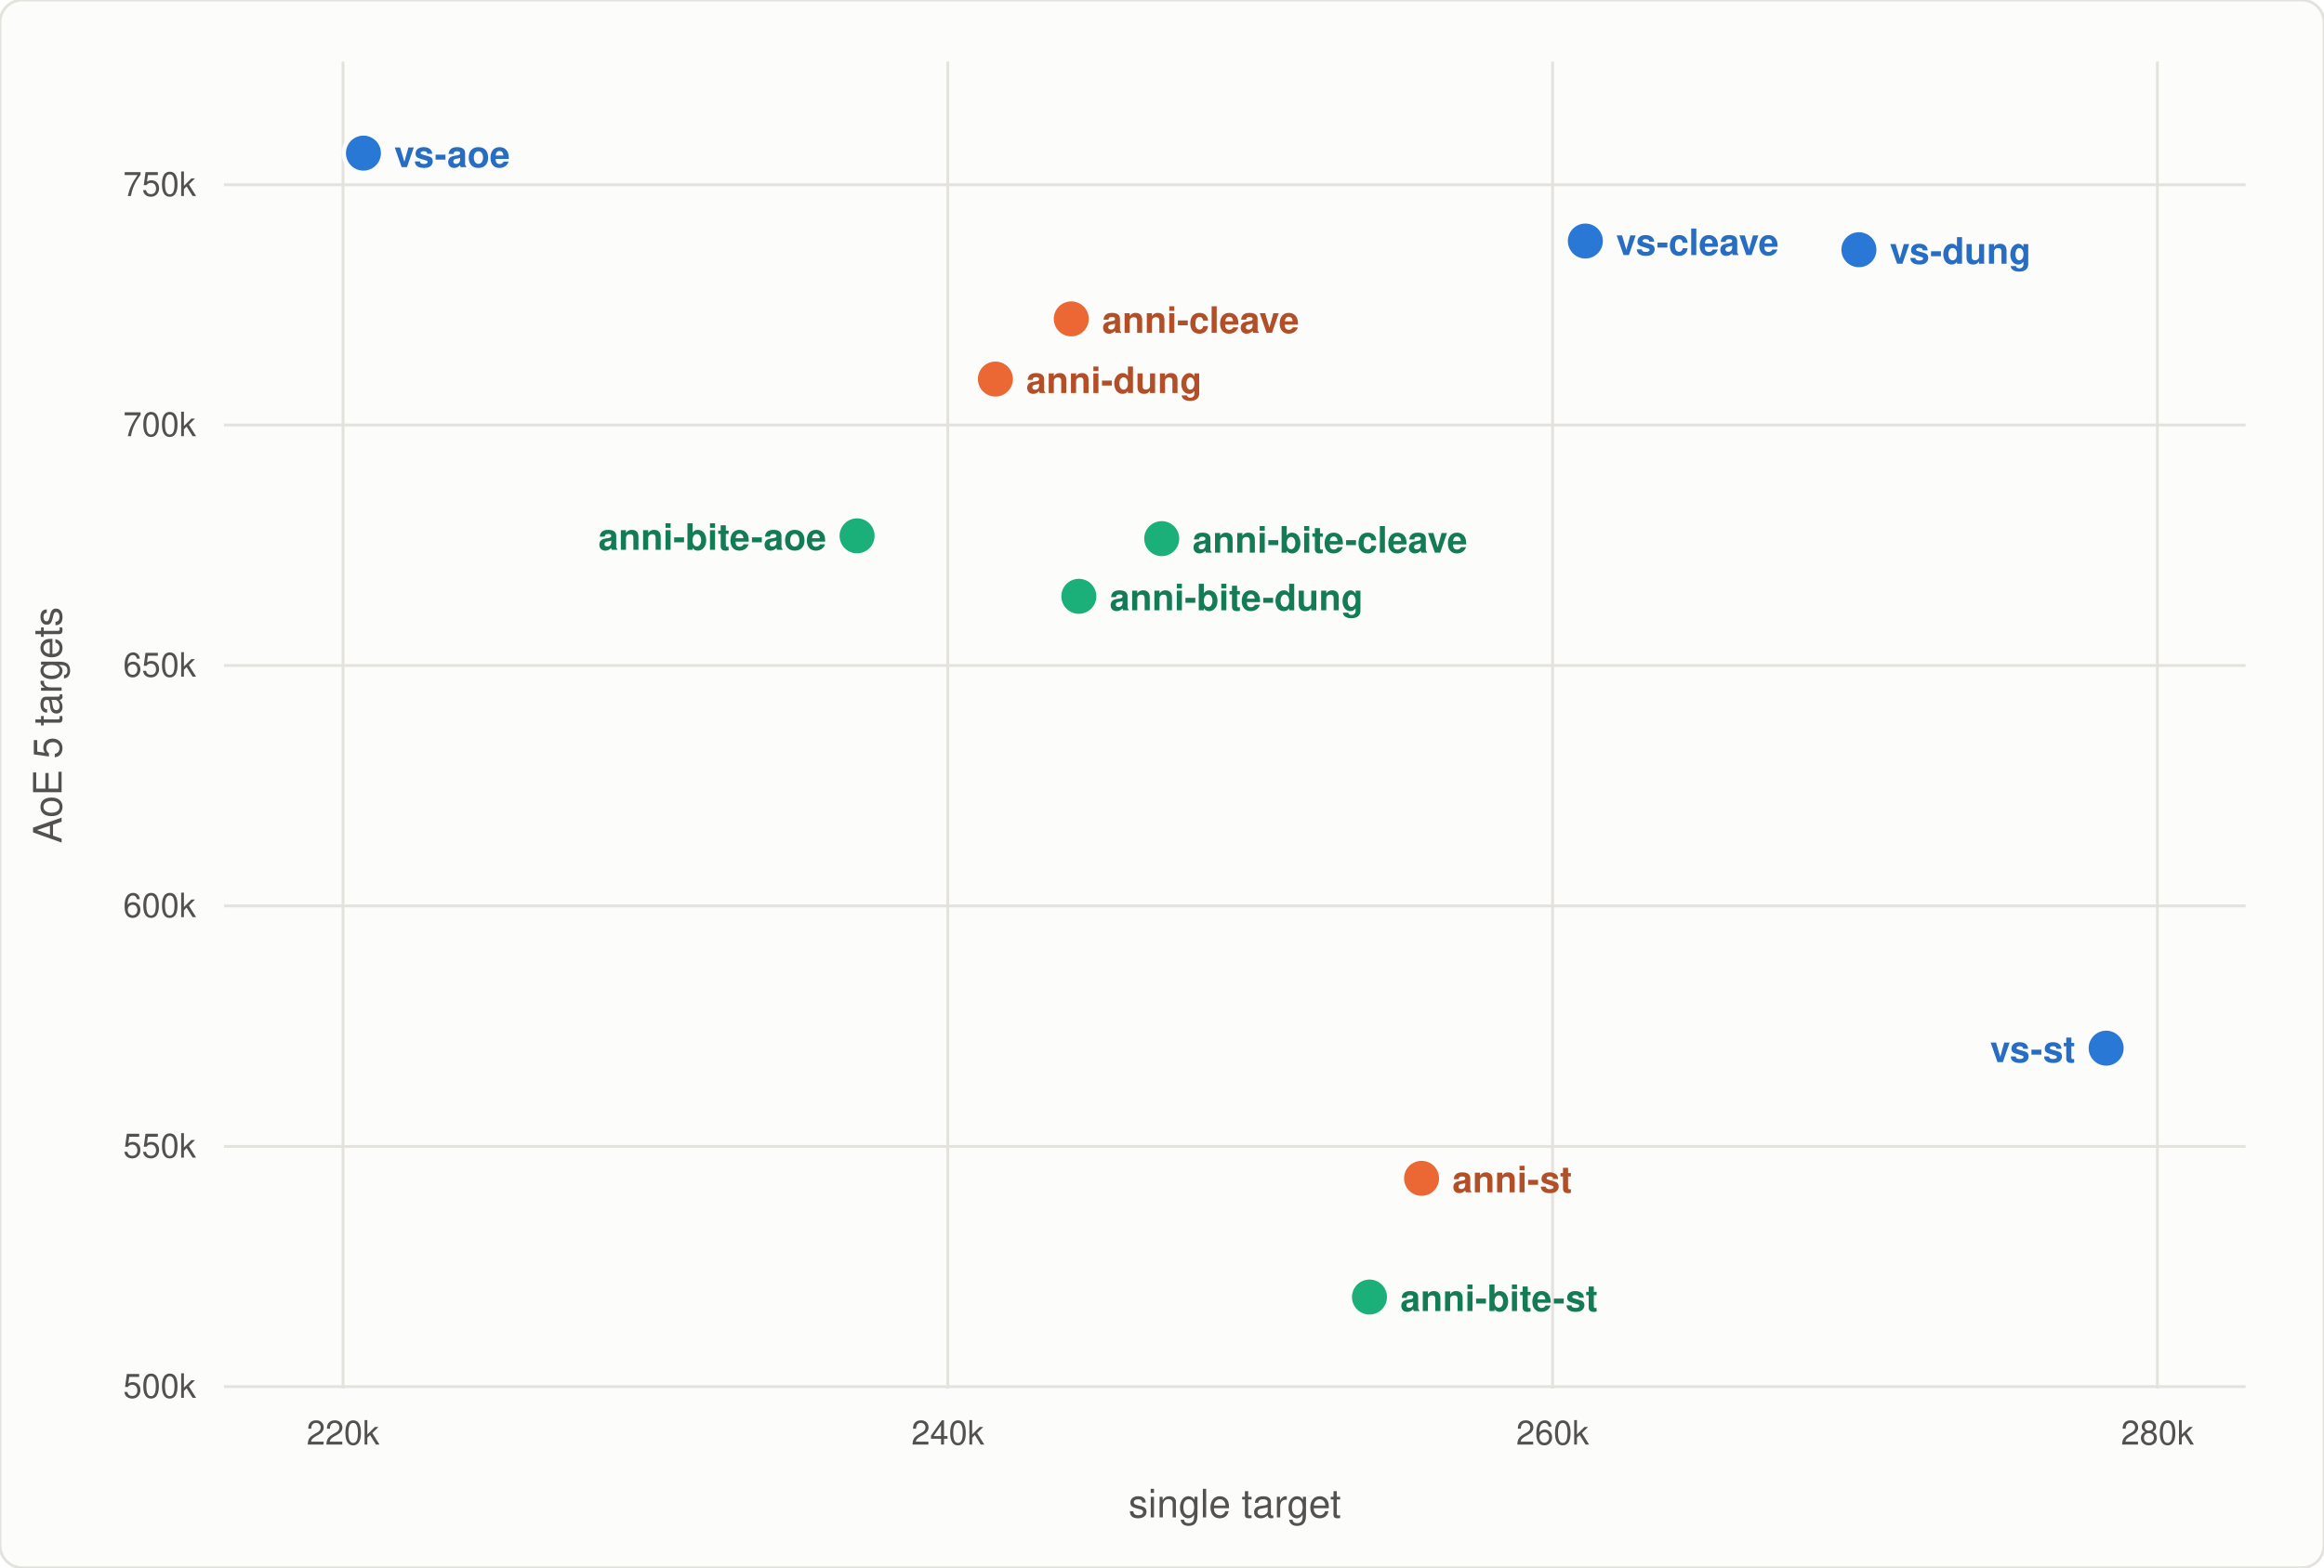
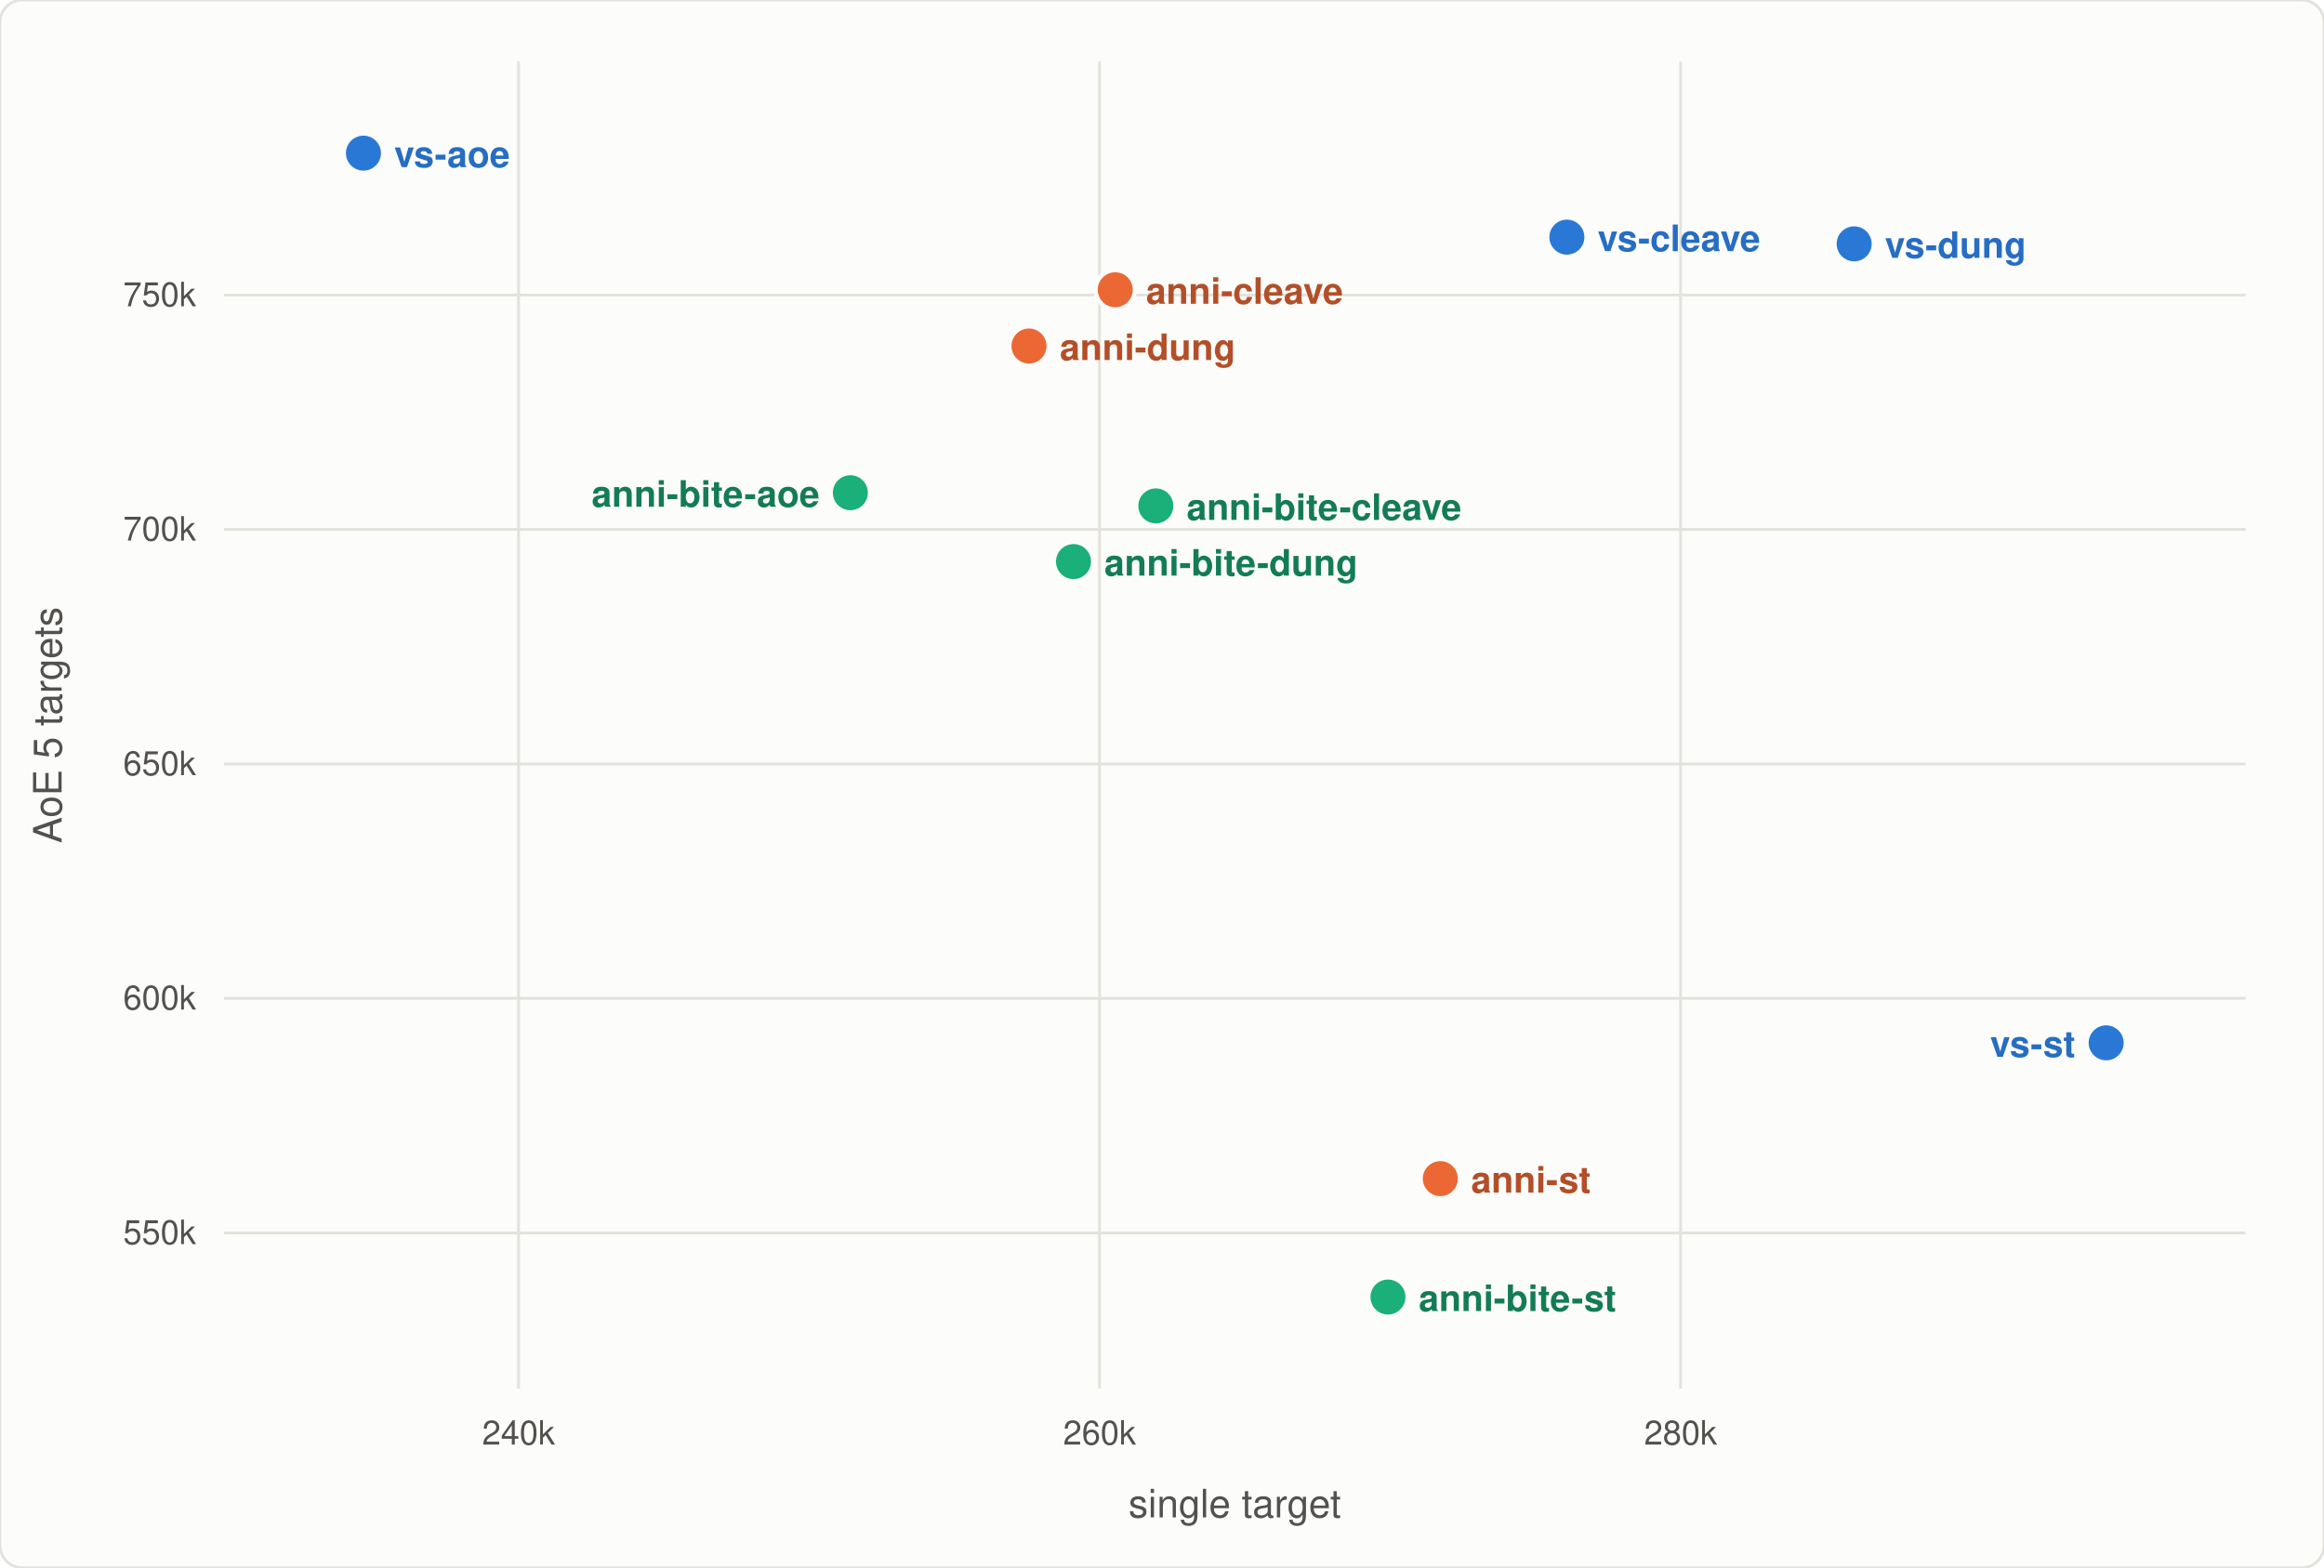
<svg xmlns="http://www.w3.org/2000/svg" viewBox="0 0 830 560" width="830" height="560" font-family="system-ui, -apple-system, Segoe UI, Helvetica, Arial, sans-serif" role="img" aria-labelledby="title desc">
  <rect width="830" height="560" rx="8" fill="#fcfcfb" stroke="#e3e2dc" />
-   <line x1="122.5" x2="122.5" y1="22" y2="496" stroke="#e3e2dc" />
-   <text x="122.5" y="516.0" font-size="12" fill="#52514e" text-anchor="middle">220k</text>
-   <line x1="338.5" x2="338.5" y1="22" y2="496" stroke="#e3e2dc" />
-   <text x="338.5" y="516.0" font-size="12" fill="#52514e" text-anchor="middle">240k</text>
-   <line x1="554.5" x2="554.5" y1="22" y2="496" stroke="#e3e2dc" />
-   <text x="554.5" y="516.0" font-size="12" fill="#52514e" text-anchor="middle">260k</text>
-   <line x1="770.5" x2="770.5" y1="22" y2="496" stroke="#e3e2dc" />
-   <text x="770.5" y="516.0" font-size="12" fill="#52514e" text-anchor="middle">280k</text>
-   <line x1="80" x2="802" y1="495.3" y2="495.3" stroke="#e3e2dc" />
-   <text x="70.0" y="499.3" font-size="12" fill="#52514e" text-anchor="end">500k</text>
-   <line x1="80" x2="802" y1="409.5" y2="409.5" stroke="#e3e2dc" />
-   <text x="70.0" y="413.5" font-size="12" fill="#52514e" text-anchor="end">550k</text>
-   <line x1="80" x2="802" y1="323.6" y2="323.6" stroke="#e3e2dc" />
-   <text x="70.0" y="327.6" font-size="12" fill="#52514e" text-anchor="end">600k</text>
-   <line x1="80" x2="802" y1="237.7" y2="237.7" stroke="#e3e2dc" />
-   <text x="70.0" y="241.7" font-size="12" fill="#52514e" text-anchor="end">650k</text>
-   <line x1="80" x2="802" y1="151.8" y2="151.8" stroke="#e3e2dc" />
-   <text x="70.0" y="155.8" font-size="12" fill="#52514e" text-anchor="end">700k</text>
-   <line x1="80" x2="802" y1="66.0" y2="66.0" stroke="#e3e2dc" />
-   <text x="70.0" y="70.0" font-size="12" fill="#52514e" text-anchor="end">750k</text>
+   <line x1="185.2" x2="185.2" y1="22" y2="496" stroke="#e3e2dc" />
+   <text x="185.2" y="516.0" font-size="12" fill="#52514e" text-anchor="middle">240k</text>
+   <line x1="392.7" x2="392.7" y1="22" y2="496" stroke="#e3e2dc" />
+   <text x="392.7" y="516.0" font-size="12" fill="#52514e" text-anchor="middle">260k</text>
+   <line x1="600.2" x2="600.2" y1="22" y2="496" stroke="#e3e2dc" />
+   <text x="600.2" y="516.0" font-size="12" fill="#52514e" text-anchor="middle">280k</text>
+   <line x1="80" x2="802" y1="440.4" y2="440.4" stroke="#e3e2dc" />
+   <text x="70.0" y="444.4" font-size="12" fill="#52514e" text-anchor="end">550k</text>
+   <line x1="80" x2="802" y1="356.6" y2="356.6" stroke="#e3e2dc" />
+   <text x="70.0" y="360.6" font-size="12" fill="#52514e" text-anchor="end">600k</text>
+   <line x1="80" x2="802" y1="272.9" y2="272.9" stroke="#e3e2dc" />
+   <text x="70.0" y="276.9" font-size="12" fill="#52514e" text-anchor="end">650k</text>
+   <line x1="80" x2="802" y1="189.1" y2="189.1" stroke="#e3e2dc" />
+   <text x="70.0" y="193.1" font-size="12" fill="#52514e" text-anchor="end">700k</text>
+   <line x1="80" x2="802" y1="105.4" y2="105.4" stroke="#e3e2dc" />
+   <text x="70.0" y="109.4" font-size="12" fill="#52514e" text-anchor="end">750k</text>
  <text x="441.0" y="542.0" font-size="14" fill="#52514e" text-anchor="middle">single target</text>
  <text x="22.0" y="259.0" font-size="14" fill="#52514e" text-anchor="middle" transform="rotate(-90 22 259.0)">AoE 5 targets</text>
  <g class="build">
-     <circle cx="752.2" cy="374.4" r="7" fill="#2a78d6" stroke="#fcfcfb" stroke-width="1.5" />
-     <text x="741.2" y="379.4" font-size="13" fill="#266dc3" text-anchor="end" font-weight="600">vs-st</text>
+     <circle cx="752.2" cy="372.5" r="7" fill="#2a78d6" stroke="#fcfcfb" stroke-width="1.5" />
+     <text x="741.2" y="377.5" font-size="13" fill="#266dc3" text-anchor="end" font-weight="600">vs-st</text>
  </g>
  <g class="build">
-     <circle cx="566.2" cy="86.1" r="7" fill="#2a78d6" stroke="#fcfcfb" stroke-width="1.5" />
-     <text x="577.2" y="91.1" font-size="13" fill="#266dc3" text-anchor="start" font-weight="600">vs-cleave</text>
+     <circle cx="559.6" cy="84.7" r="7" fill="#2a78d6" stroke="#fcfcfb" stroke-width="1.5" />
+     <text x="570.6" y="89.7" font-size="13" fill="#266dc3" text-anchor="start" font-weight="600">vs-cleave</text>
  </g>
  <g class="build">
    <circle cx="129.8" cy="54.7" r="7" fill="#2a78d6" stroke="#fcfcfb" stroke-width="1.5" />
    <text x="140.8" y="59.7" font-size="13" fill="#266dc3" text-anchor="start" font-weight="600">vs-aoe</text>
  </g>
  <g class="build">
-     <circle cx="663.9" cy="89.2" r="7" fill="#2a78d6" stroke="#fcfcfb" stroke-width="1.5" />
-     <text x="674.9" y="94.2" font-size="13" fill="#266dc3" text-anchor="start" font-weight="600">vs-dung</text>
+     <circle cx="662.2" cy="87.1" r="7" fill="#2a78d6" stroke="#fcfcfb" stroke-width="1.5" />
+     <text x="673.2" y="92.1" font-size="13" fill="#266dc3" text-anchor="start" font-weight="600">vs-dung</text>
  </g>
  <g class="build">
-     <circle cx="507.7" cy="420.9" r="7" fill="#eb6834" stroke="#fcfcfb" stroke-width="1.5" />
-     <text x="518.7" y="425.9" font-size="13" fill="#b34f28" text-anchor="start" font-weight="600">anni-st</text>
+     <circle cx="514.4" cy="421.0" r="7" fill="#eb6834" stroke="#fcfcfb" stroke-width="1.5" />
+     <text x="525.4" y="426.0" font-size="13" fill="#b34f28" text-anchor="start" font-weight="600">anni-st</text>
  </g>
  <g class="build">
-     <circle cx="382.6" cy="113.9" r="7" fill="#eb6834" stroke="#fcfcfb" stroke-width="1.5" />
-     <text x="393.6" y="118.9" font-size="13" fill="#b34f28" text-anchor="start" font-weight="600">anni-cleave</text>
+     <circle cx="398.3" cy="103.5" r="7" fill="#eb6834" stroke="#fcfcfb" stroke-width="1.5" />
+     <text x="409.3" y="108.5" font-size="13" fill="#b34f28" text-anchor="start" font-weight="600">anni-cleave</text>
  </g>
  <g class="build">
-     <circle cx="355.5" cy="135.4" r="7" fill="#eb6834" stroke="#fcfcfb" stroke-width="1.5" />
-     <text x="366.5" y="140.4" font-size="13" fill="#b34f28" text-anchor="start" font-weight="600">anni-dung</text>
+     <circle cx="367.5" cy="123.6" r="7" fill="#eb6834" stroke="#fcfcfb" stroke-width="1.5" />
+     <text x="378.5" y="128.6" font-size="13" fill="#b34f28" text-anchor="start" font-weight="600">anni-dung</text>
  </g>
  <g class="build">
-     <circle cx="489.1" cy="463.3" r="7" fill="#1baf7a" stroke="#fcfcfb" stroke-width="1.5" />
-     <text x="500.1" y="468.3" font-size="13" fill="#137c57" text-anchor="start" font-weight="600">anni-bite-st</text>
+     <circle cx="495.7" cy="463.3" r="7" fill="#1baf7a" stroke="#fcfcfb" stroke-width="1.5" />
+     <text x="506.7" y="468.3" font-size="13" fill="#137c57" text-anchor="start" font-weight="600">anni-bite-st</text>
  </g>
  <g class="build">
-     <circle cx="414.9" cy="192.4" r="7" fill="#1baf7a" stroke="#fcfcfb" stroke-width="1.5" />
-     <text x="425.9" y="197.4" font-size="13" fill="#137c57" text-anchor="start" font-weight="600">anni-bite-cleave</text>
+     <circle cx="412.8" cy="180.7" r="7" fill="#1baf7a" stroke="#fcfcfb" stroke-width="1.5" />
+     <text x="423.8" y="185.7" font-size="13" fill="#137c57" text-anchor="start" font-weight="600">anni-bite-cleave</text>
  </g>
  <g class="build">
-     <circle cx="306.1" cy="191.4" r="7" fill="#1baf7a" stroke="#fcfcfb" stroke-width="1.5" />
-     <text x="295.1" y="196.4" font-size="13" fill="#137c57" text-anchor="end" font-weight="600">anni-bite-aoe</text>
+     <circle cx="303.7" cy="176.0" r="7" fill="#1baf7a" stroke="#fcfcfb" stroke-width="1.5" />
+     <text x="292.7" y="181.0" font-size="13" fill="#137c57" text-anchor="end" font-weight="600">anni-bite-aoe</text>
  </g>
  <g class="build">
-     <circle cx="385.3" cy="213.0" r="7" fill="#1baf7a" stroke="#fcfcfb" stroke-width="1.5" />
-     <text x="396.3" y="218.0" font-size="13" fill="#137c57" text-anchor="start" font-weight="600">anni-bite-dung</text>
+     <circle cx="383.4" cy="200.6" r="7" fill="#1baf7a" stroke="#fcfcfb" stroke-width="1.5" />
+     <text x="394.4" y="205.6" font-size="13" fill="#137c57" text-anchor="start" font-weight="600">anni-bite-dung</text>
  </g>
</svg>
